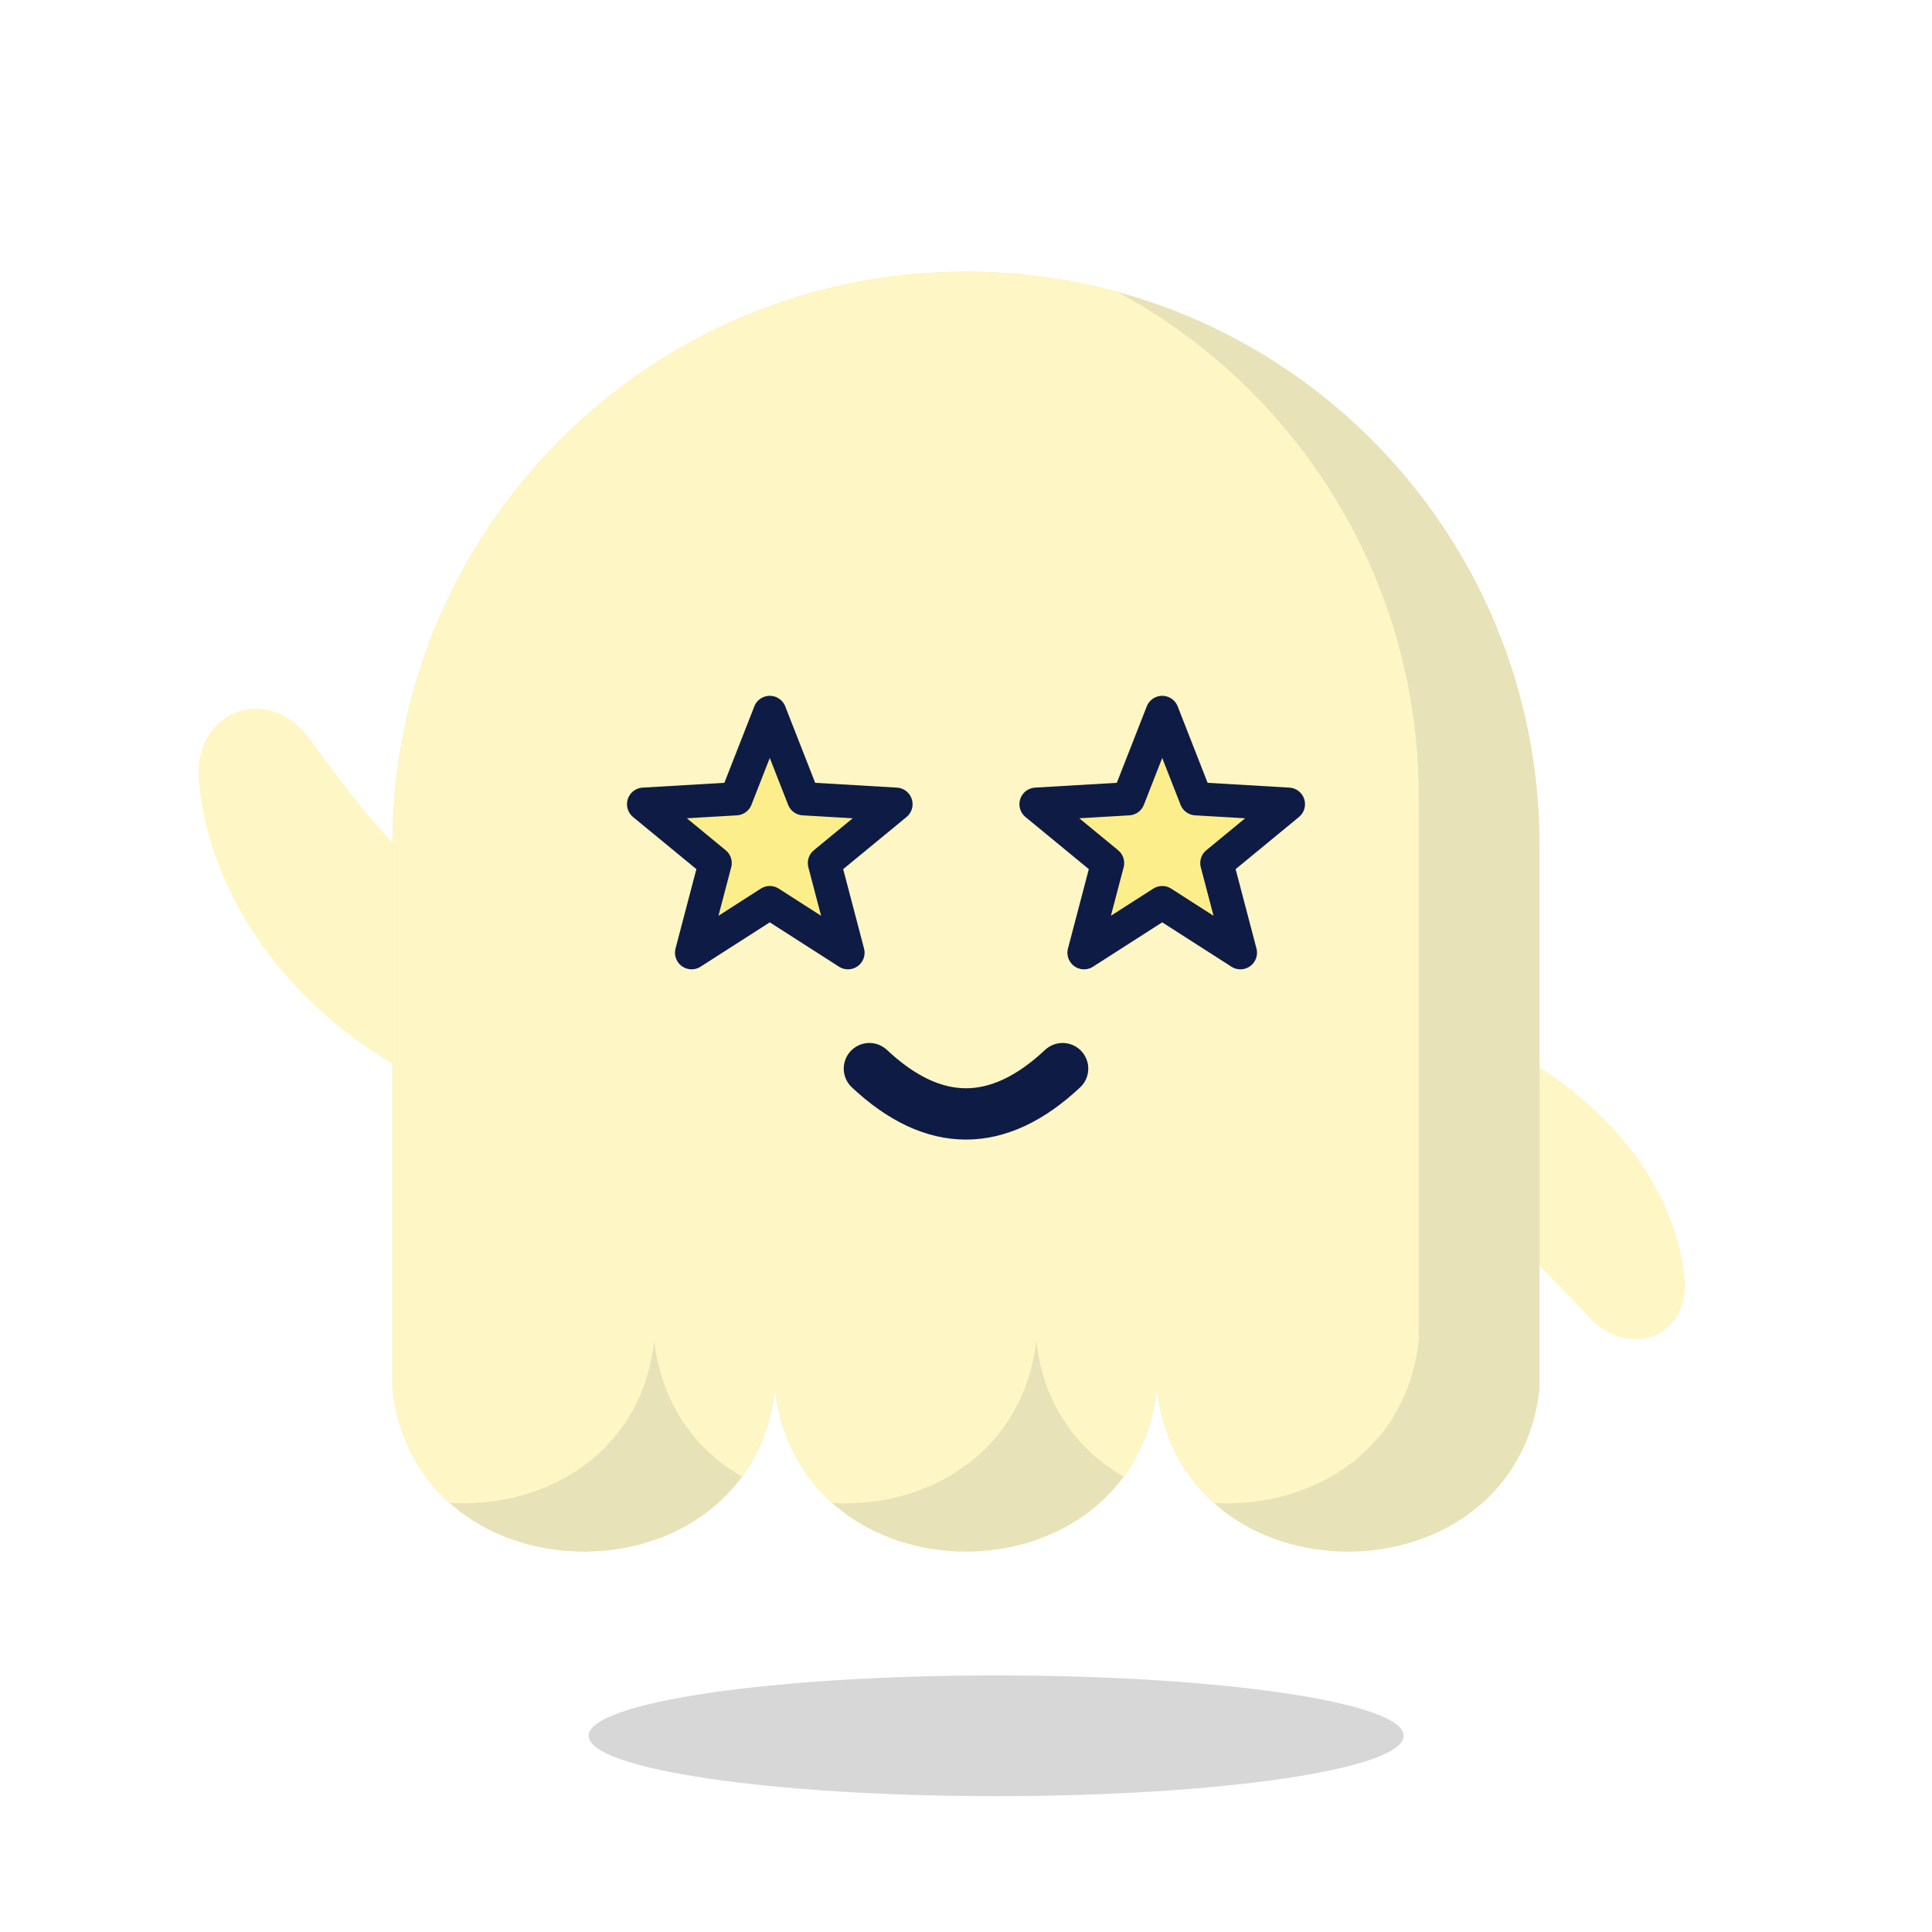
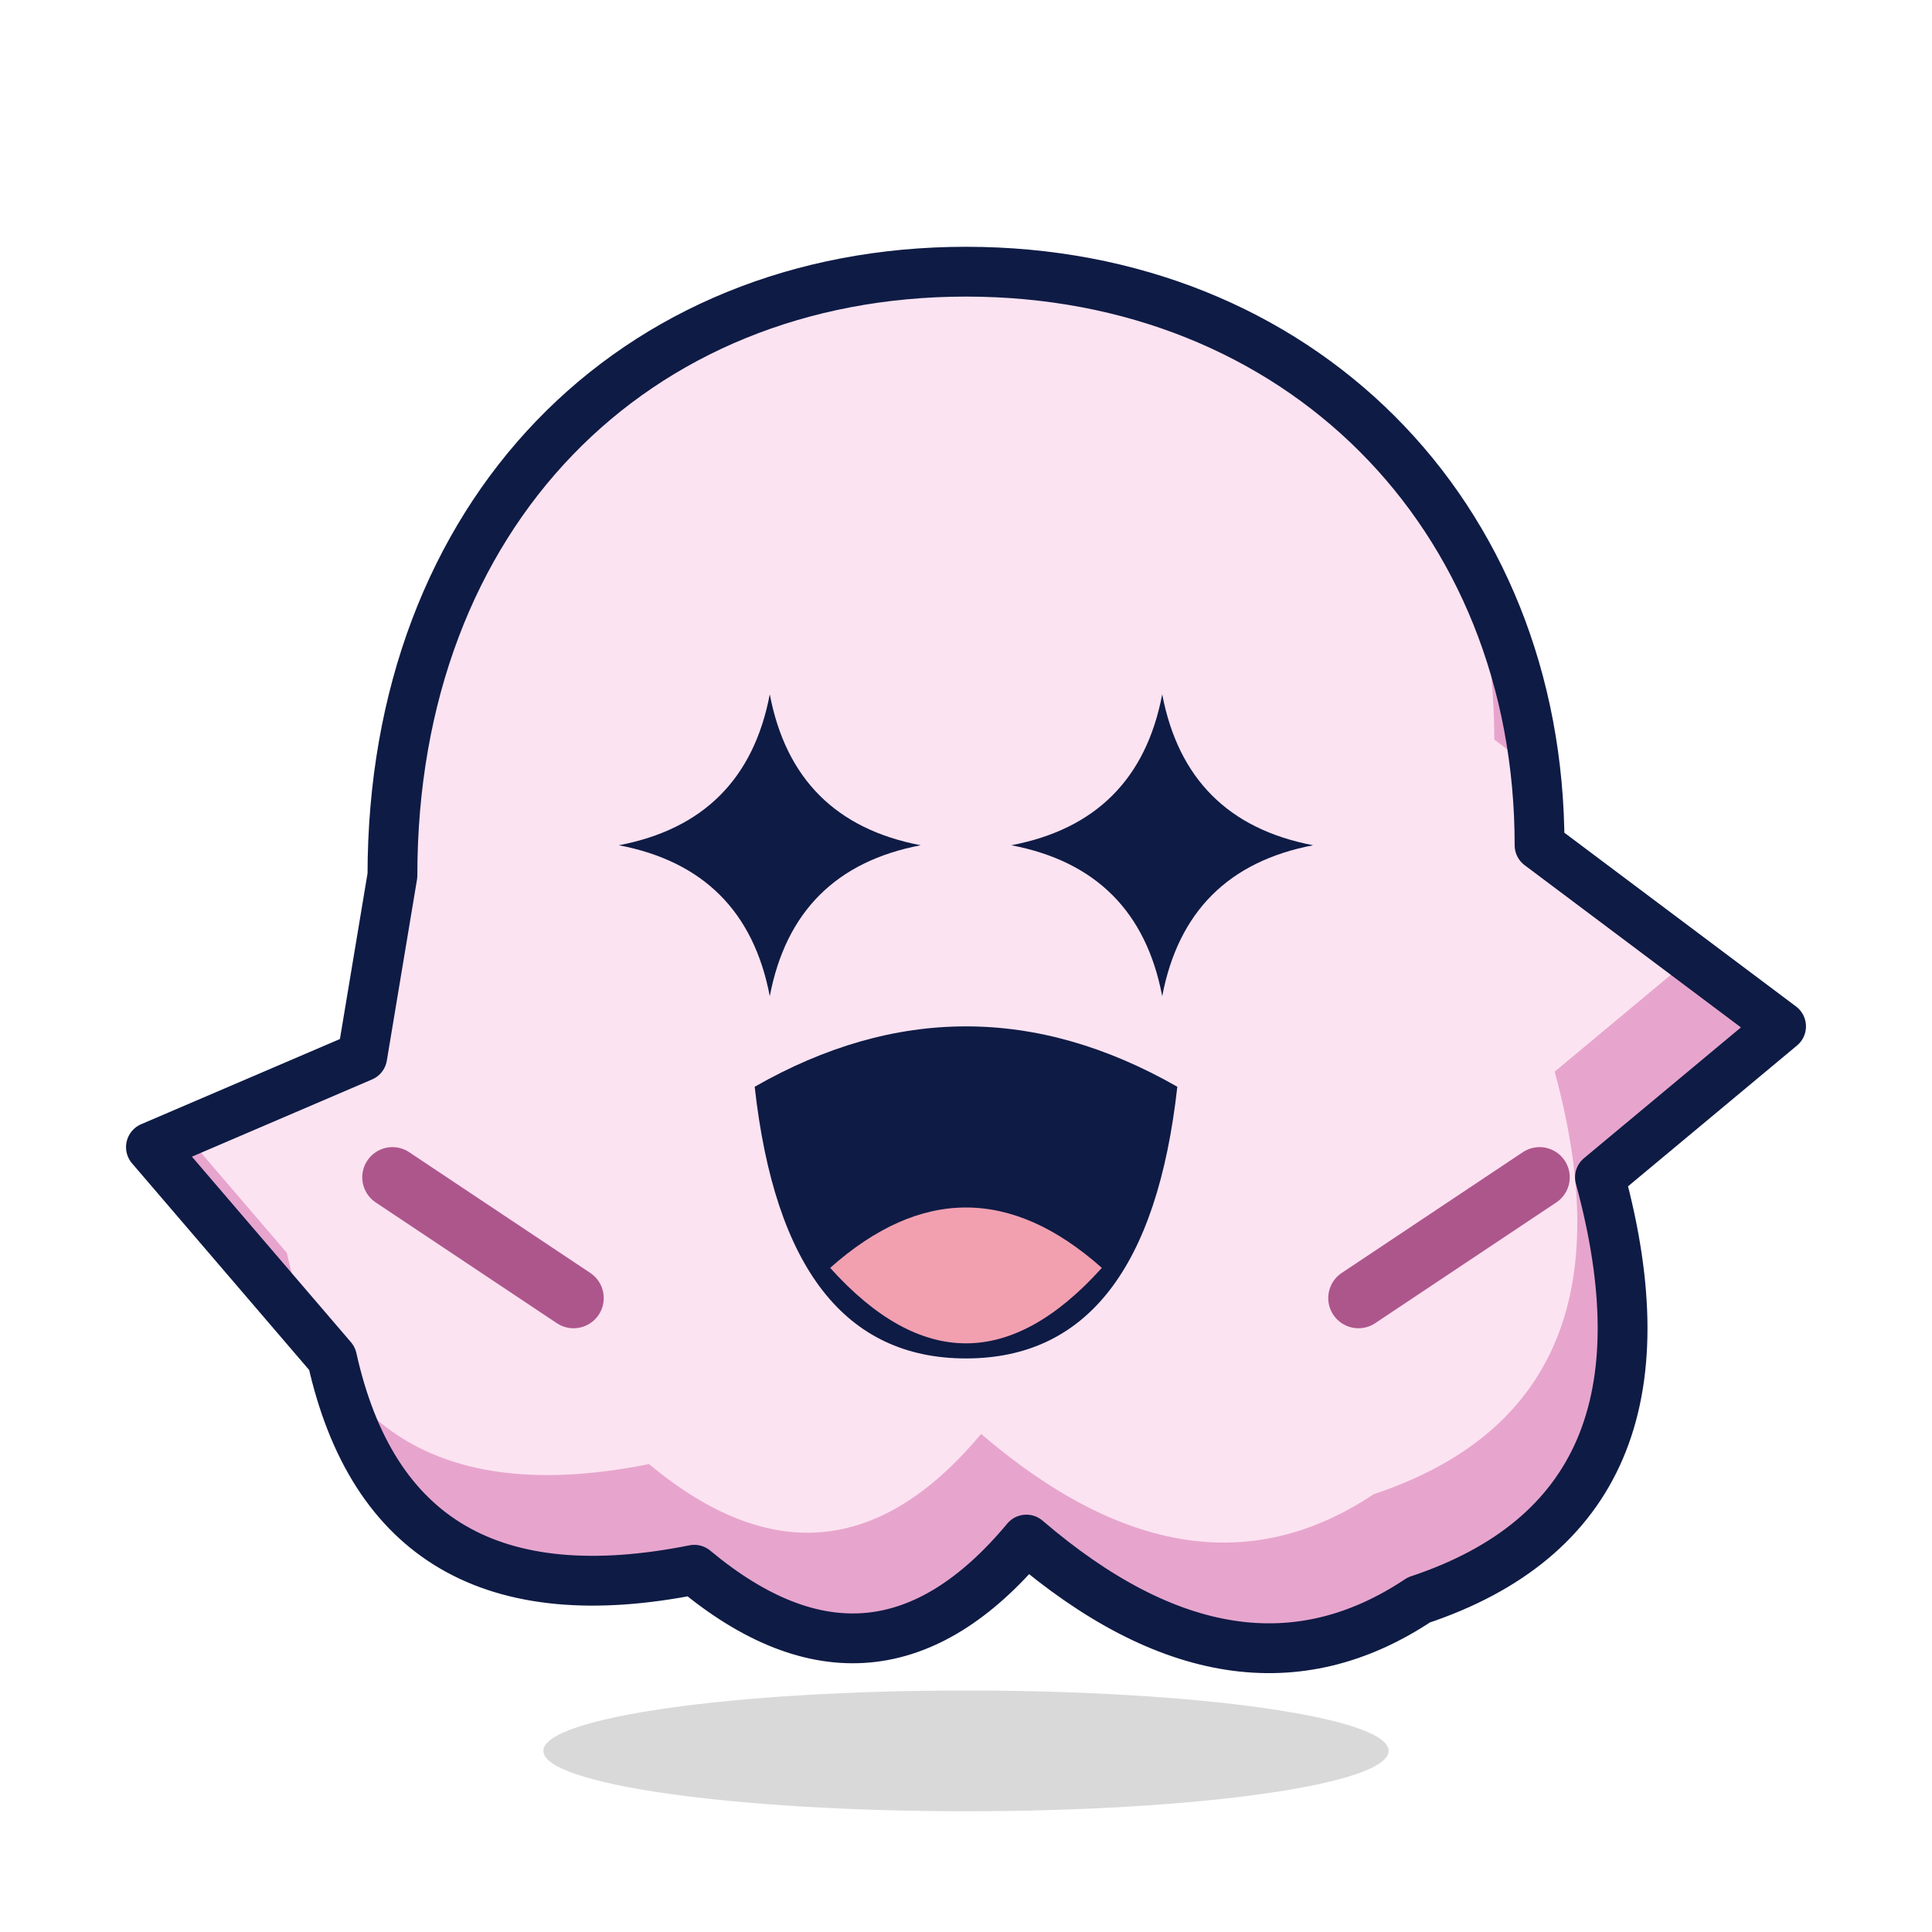
<svg xmlns="http://www.w3.org/2000/svg" viewBox="0 0 64 64">
  <defs>
-     <clipPath id="g">
-       <path d="M13 46V28C13 17.5 21.5 9 32 9C42.5 9 51 17.5 51 28V46C50.2 53.2 39.1 53.2 38.33 46C37.5 53.2 26.5 53.2 25.67 46C24.9 53.2 13.8 53.2 13 46Z" />
+     <clipPath id="body">
+       <path d="M13 29C13 17 21 9 32 9C43 9 51 17 51 28L59 34L53 39Q56 50 47 53Q41 57 34 51Q29 57 23 52Q13 54 11 45L5 38L12 35Z" />
    </clipPath>
  </defs>
-   <ellipse cx="33" cy="57.5" rx="13.5" ry="2" fill="#000" opacity=".16" />
-   <path d="M14.5 36C10 34 7 30 6.6 26C6.3 23.6 8.8 22.6 10.2 24.4C11.8 26.6 13.6 29 16 30.4Z" fill="#FEF6C4" />
-   <path d="M49.5 34.5C53.5 36.5 55.5 39.5 55.8 42.3C56 44.3 54 45 52.7 43.7C51.4 42.3 50 40.8 48.5 40Z" fill="#FEF6C4" />
-   <path d="M13 46V28C13 17.5 21.5 9 32 9C42.5 9 51 17.5 51 28V46C50.2 53.2 39.1 53.2 38.33 46C37.5 53.2 26.5 53.2 25.67 46C24.9 53.2 13.8 53.2 13 46Z" fill="#FEF6C4" />
-   <g clip-path="url(#g)">
-     <rect width="64" height="64" fill="#0E1B45" opacity=".09" />
-     <path d="M13 46V28C13 17.5 21.5 9 32 9C42.5 9 51 17.5 51 28V46C50.2 53.2 39.1 53.2 38.33 46C37.5 53.2 26.5 53.2 25.67 46C24.9 53.2 13.8 53.2 13 46Z" fill="#FEF6C4" transform="translate(-4 -1.6)" />
+   <ellipse cx="32" cy="58" rx="14" ry="2" fill="#00000026" />
+   <g clip-path="url(#body)">
+     <path d="M13 29C13 17 21 9 32 9C43 9 51 17 51 28L59 34L53 39Q56 50 47 53Q41 57 34 51Q29 57 23 52Q13 54 11 45L5 38L12 35Z" fill="#E7A5CD" />
+     <path d="M13 29C13 17 21 9 32 9C43 9 51 17 51 28L59 34L53 39Q56 50 47 53Q41 57 34 51Q29 57 23 52Q13 54 11 45L5 38L12 35Z" fill="#FCE3F1" transform="translate(-1.5 -3.5)" />
  </g>
-   <path d="M25.50 23.60L24.38 26.46L21.32 26.64L23.69 28.59L22.91 31.56L25.50 29.90L28.09 31.56L27.31 28.59L29.68 26.64L26.62 26.46Z" fill="#FDEE8C" stroke="#0E1B45" stroke-width="1.1" stroke-linejoin="round" />
-   <path d="M38.50 23.60L37.38 26.46L34.32 26.64L36.69 28.59L35.91 31.56L38.50 29.90L41.09 31.56L40.31 28.59L42.68 26.64L39.62 26.46Z" fill="#FDEE8C" stroke="#0E1B45" stroke-width="1.1" stroke-linejoin="round" />
-   <path d="M28.8 35.4Q32 38.4 35.2 35.4" stroke="#0E1B45" stroke-width="1.7" stroke-linecap="round" stroke-linejoin="round" fill="none" />
+   <path d="M13 29C13 17 21 9 32 9C43 9 51 17 51 28L59 34L53 39Q56 50 47 53Q41 57 34 51Q29 57 23 52Q13 54 11 45L5 38L12 35Z" fill="none" stroke="#0E1B45" stroke-width="1.65" stroke-linejoin="round" />
+   <path d="M0 -1Q.16 -.16 1 0Q.16 .16 0 1Q-.16 .16 -1 0Q-.16 -.16 0 -1Z" fill="#0E1B45" transform="translate(25.5 28) scale(5)" />
+   <path d="M0 -1Q.16 -.16 1 0Q.16 .16 0 1Q-.16 .16 -1 0Q-.16 -.16 0 -1Z" fill="#0E1B45" transform="translate(38.5 28) scale(5)" />
+   <path d="M25 36Q32 32 39 36Q38 45 32 45Q26 45 25 36Z" fill="#0E1B45" />
+   <path d="M27.5 42Q32 38 36.5 42Q32 47 27.5 42Z" fill="#F2A0B0" />
+   <path d="M13 39l6 4m32-4-6 4" fill="none" stroke="#AD568C" stroke-width="2" stroke-linecap="round" stroke-linejoin="round" />
</svg>
